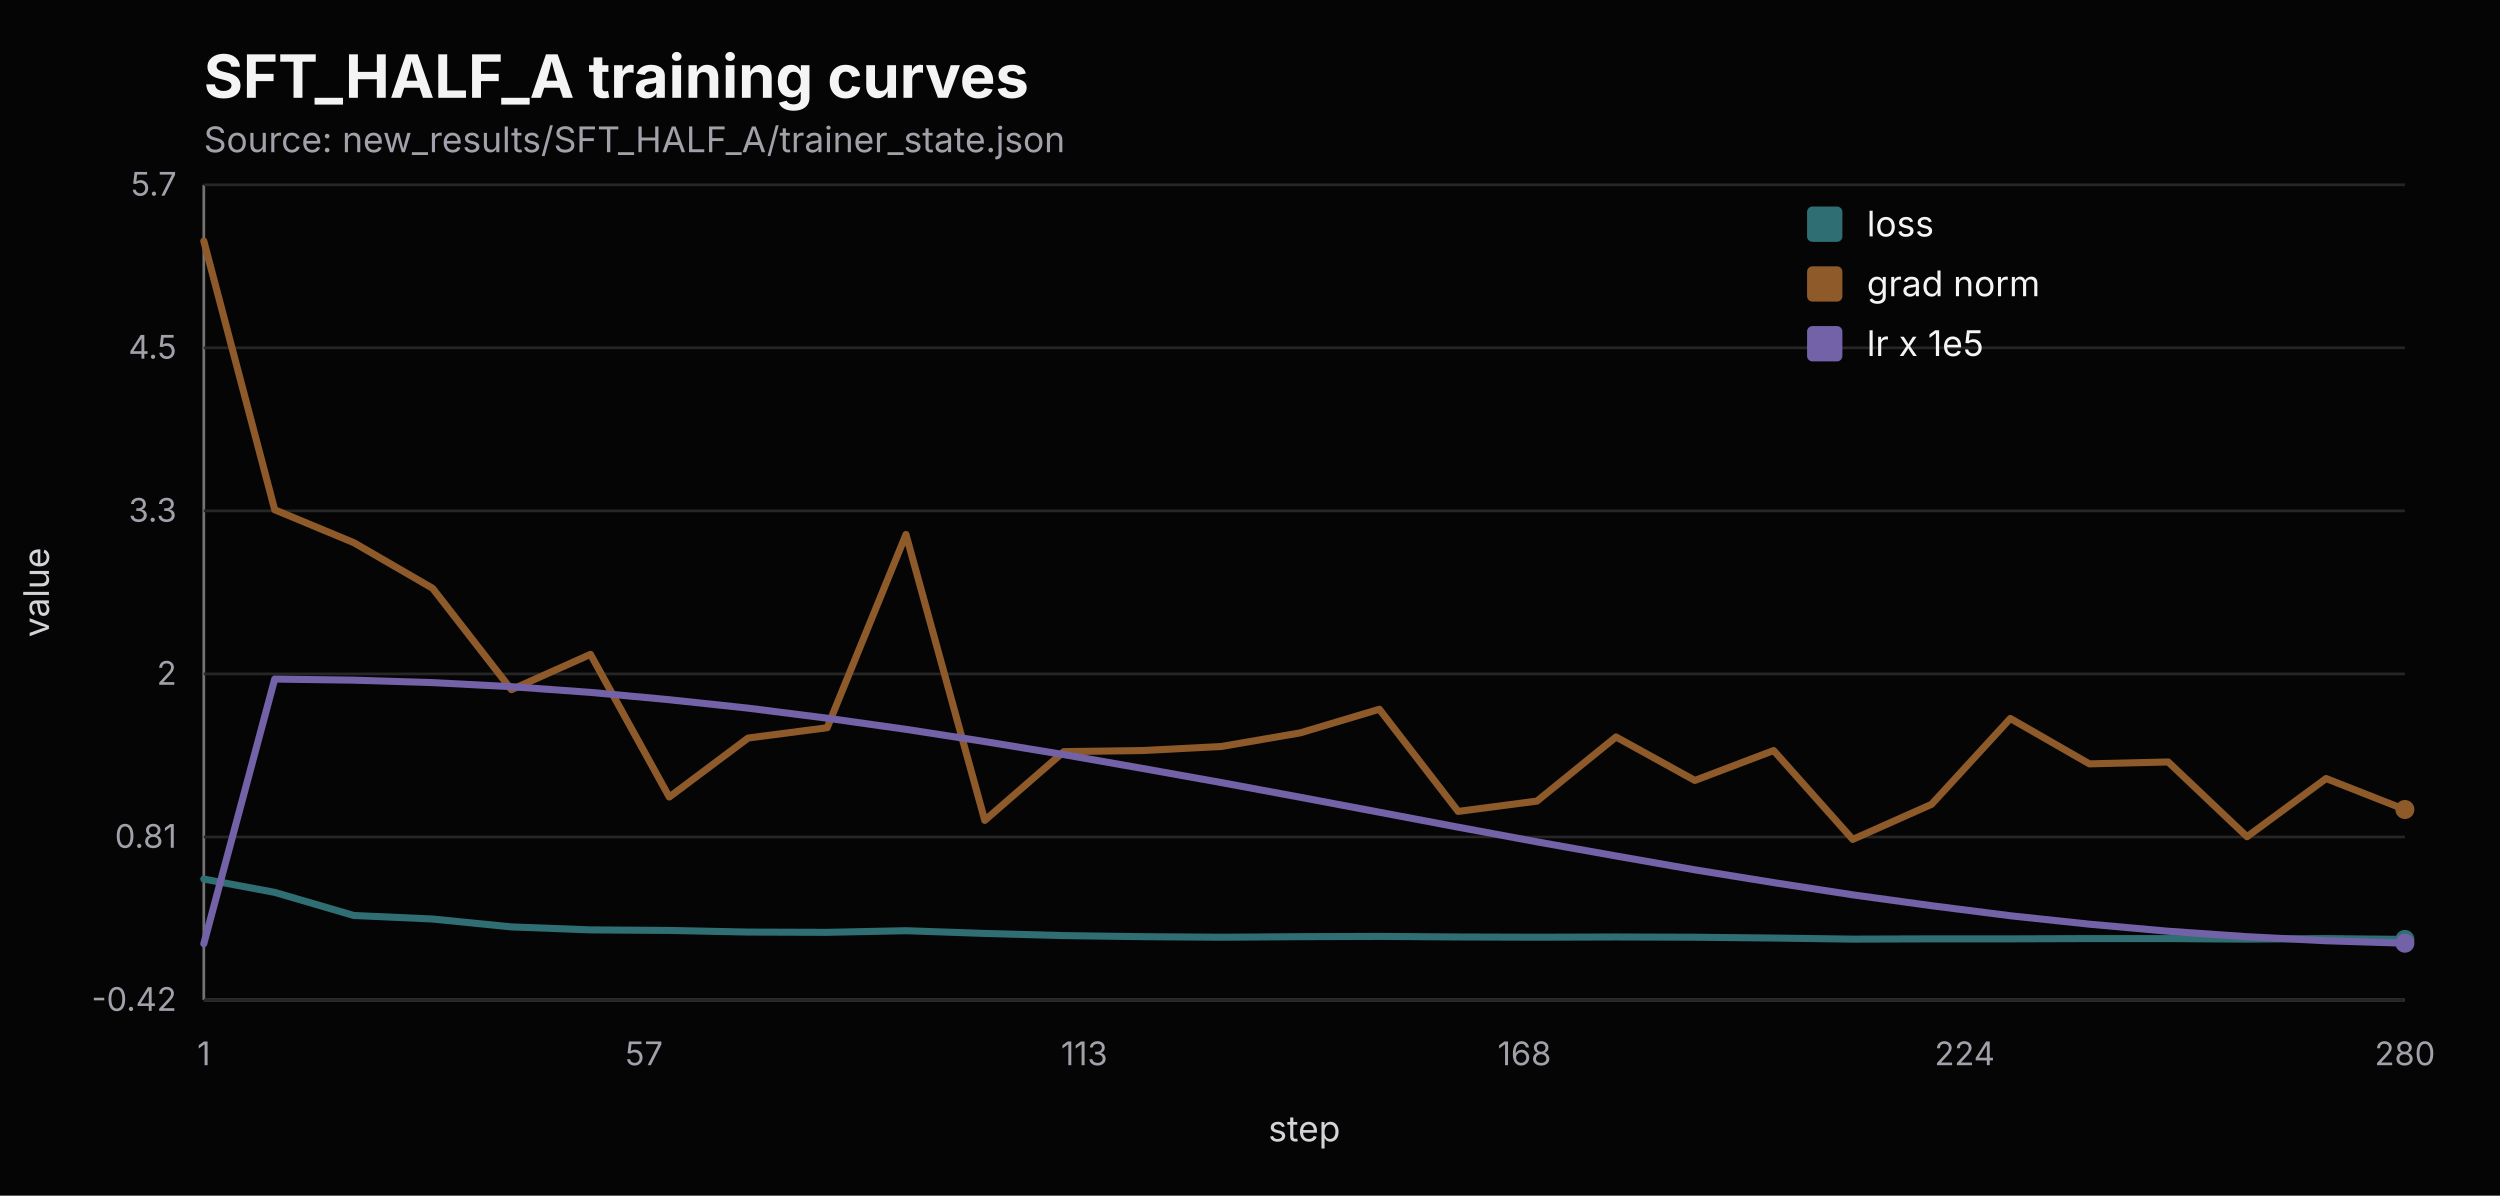
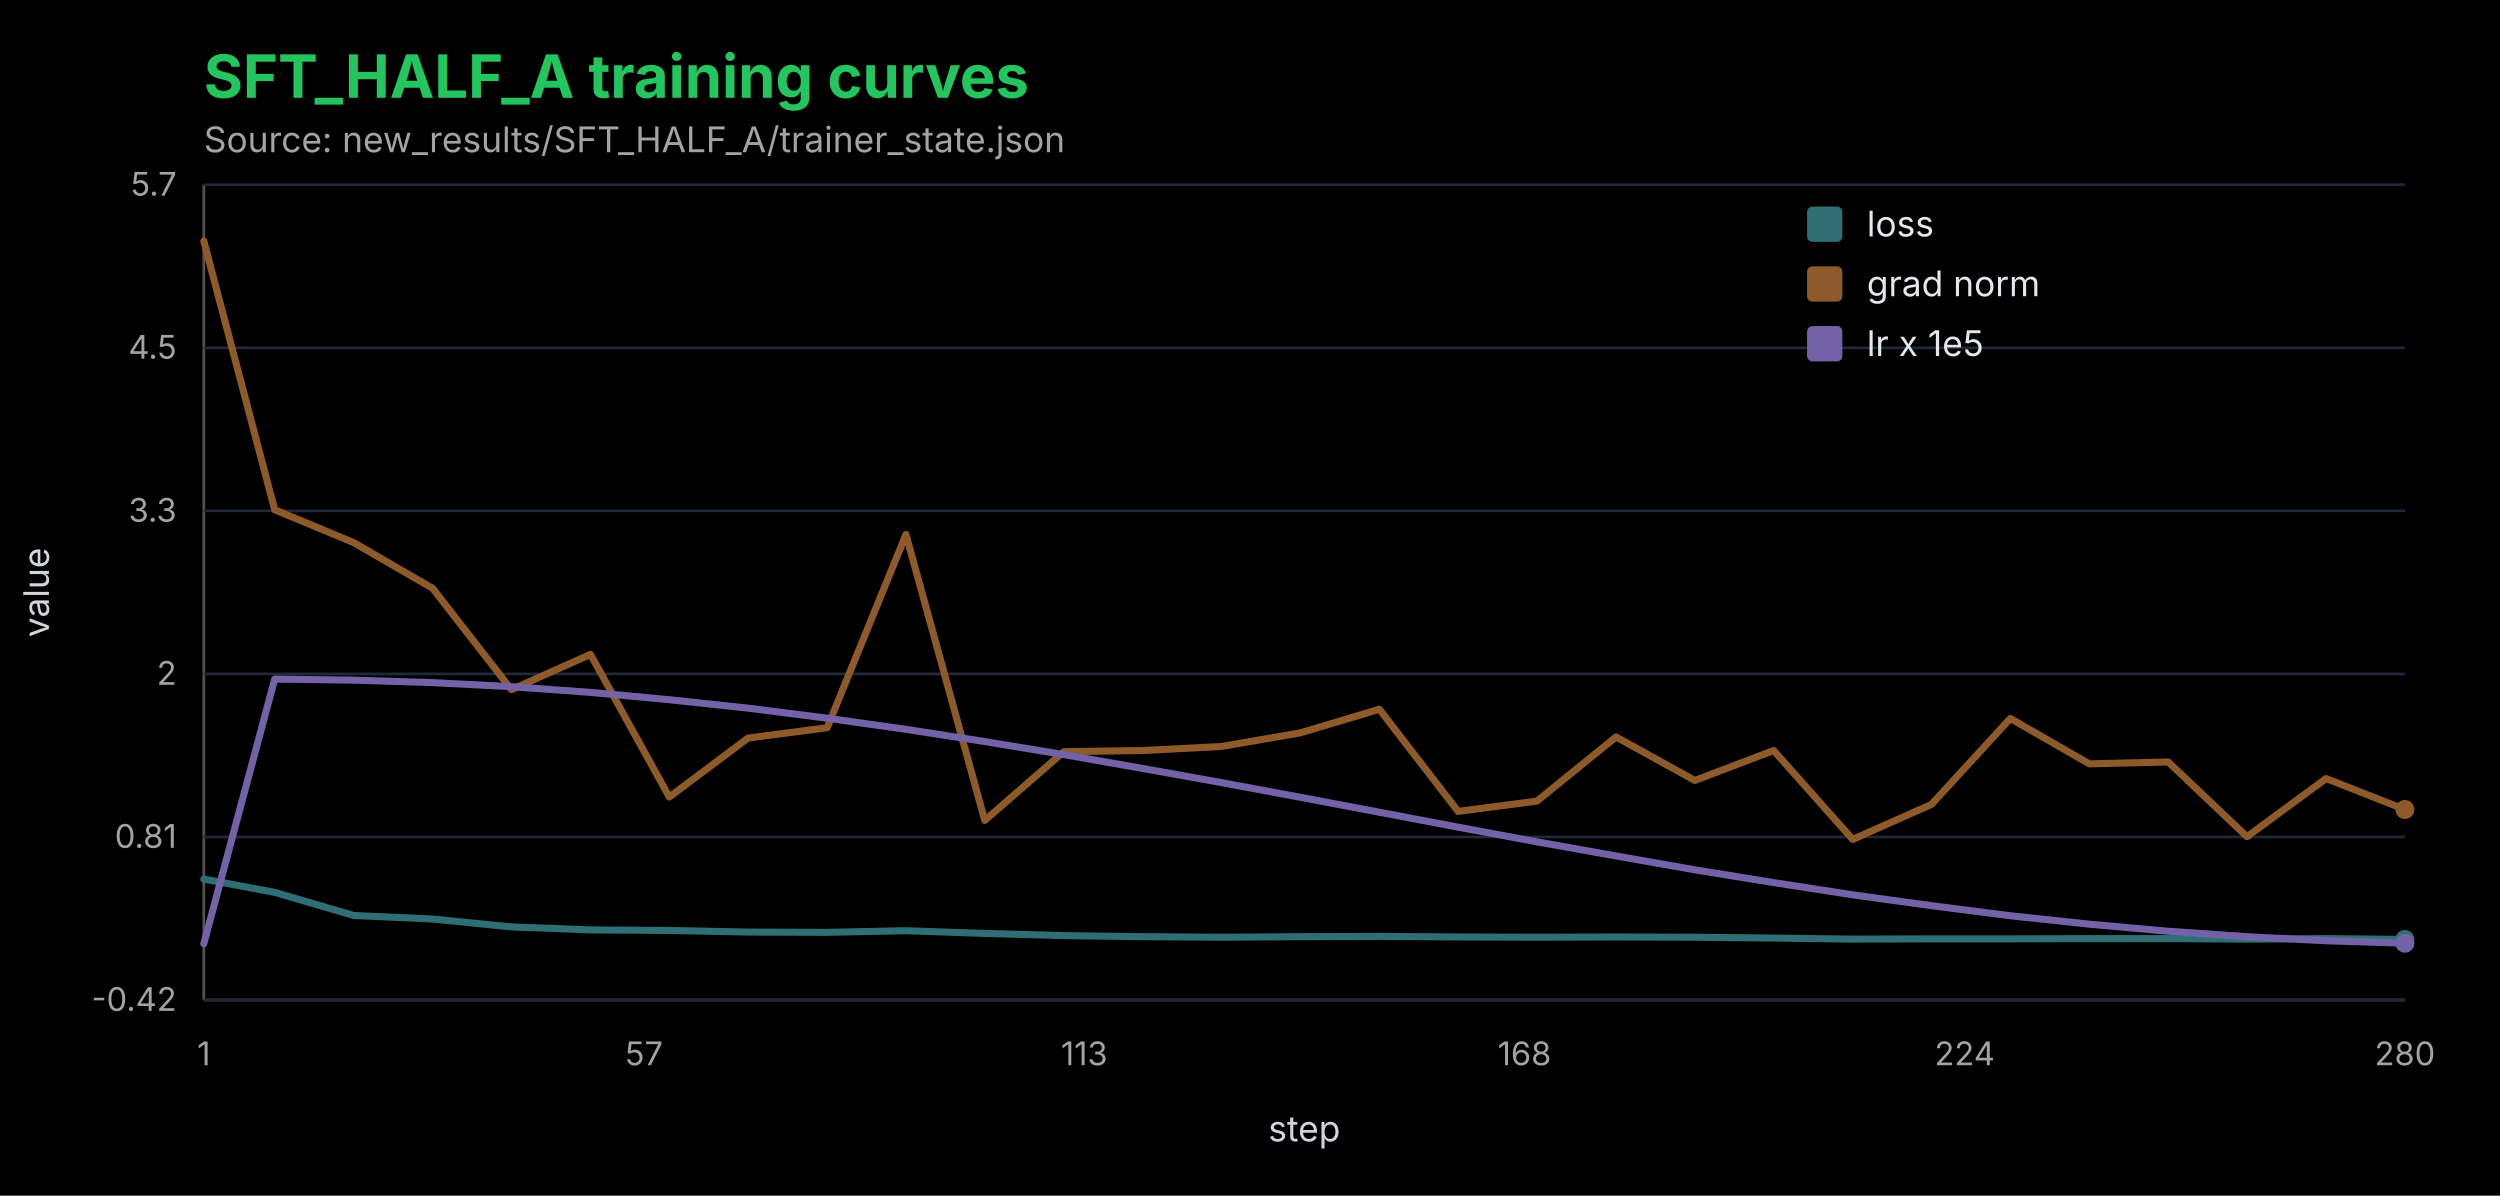
<svg xmlns="http://www.w3.org/2000/svg" width="920" height="440" viewBox="0 0 920 440">
-   <rect width="100%" height="100%" fill="#050505" />
-   <text x="75" y="36" font-family="Inter, Arial, sans-serif" font-size="22" font-weight="700" fill="#f4f4f5">SFT_HALF_A training curves</text>
-   <text x="75" y="56" font-family="Inter, Arial, sans-serif" font-size="13" fill="#a1a1aa">Source: new_results/SFT_HALF_A/trainer_state.json</text>
-   <line x1="75" y1="368" x2="885" y2="368" stroke="#737373" />
-   <line x1="75" y1="68" x2="75" y2="368" stroke="#737373" />
-   <line x1="75" y1="368.0" x2="885" y2="368.0" stroke="#262626" />
-   <text x="65" y="372.0" text-anchor="end" font-family="Inter, Arial, sans-serif" font-size="12" fill="#a1a1aa">-0.42</text>
-   <line x1="75" y1="308.0" x2="885" y2="308.0" stroke="#262626" />
-   <text x="65" y="312.0" text-anchor="end" font-family="Inter, Arial, sans-serif" font-size="12" fill="#a1a1aa">0.81</text>
-   <line x1="75" y1="248.0" x2="885" y2="248.0" stroke="#262626" />
-   <text x="65" y="252.0" text-anchor="end" font-family="Inter, Arial, sans-serif" font-size="12" fill="#a1a1aa">2</text>
-   <line x1="75" y1="188.0" x2="885" y2="188.0" stroke="#262626" />
-   <text x="65" y="192.0" text-anchor="end" font-family="Inter, Arial, sans-serif" font-size="12" fill="#a1a1aa">3.3</text>
-   <line x1="75" y1="128.0" x2="885" y2="128.0" stroke="#262626" />
-   <text x="65" y="132.0" text-anchor="end" font-family="Inter, Arial, sans-serif" font-size="12" fill="#a1a1aa">4.5</text>
-   <line x1="75" y1="68.0" x2="885" y2="68.0" stroke="#262626" />
-   <text x="65" y="72.0" text-anchor="end" font-family="Inter, Arial, sans-serif" font-size="12" fill="#a1a1aa">5.7</text>
-   <text x="75.0" y="392" text-anchor="middle" font-family="Inter, Arial, sans-serif" font-size="12" fill="#a1a1aa">1</text>
-   <text x="237.0" y="392" text-anchor="middle" font-family="Inter, Arial, sans-serif" font-size="12" fill="#a1a1aa">57</text>
-   <text x="399.0" y="392" text-anchor="middle" font-family="Inter, Arial, sans-serif" font-size="12" fill="#a1a1aa">113</text>
-   <text x="561.0" y="392" text-anchor="middle" font-family="Inter, Arial, sans-serif" font-size="12" fill="#a1a1aa">168</text>
-   <text x="723.0" y="392" text-anchor="middle" font-family="Inter, Arial, sans-serif" font-size="12" fill="#a1a1aa">224</text>
-   <text x="885.0" y="392" text-anchor="middle" font-family="Inter, Arial, sans-serif" font-size="12" fill="#a1a1aa">280</text>
-   <text x="480.0" y="420" text-anchor="middle" font-family="Inter, Arial, sans-serif" font-size="13" fill="#d4d4d8">step</text>
-   <text x="18" y="218.0" text-anchor="middle" transform="rotate(-90 18 218.0)" font-family="Inter, Arial, sans-serif" font-size="13" fill="#d4d4d8">value</text>
+   <rect width="100%" height="100%" fill="#000000" />
+   <text x="75" y="36" font-family="Inter, Arial, sans-serif" font-size="22" font-weight="700" fill="#22c55e">SFT_HALF_A training curves</text>
+   <text x="75" y="56" font-family="Inter, Arial, sans-serif" font-size="13" fill="#a3a3a3">Source: new_results/SFT_HALF_A/trainer_state.json</text>
+   <line x1="75" y1="368" x2="885" y2="368" stroke="#525252" />
+   <line x1="75" y1="68" x2="75" y2="368" stroke="#525252" />
+   <line x1="75" y1="368.0" x2="885" y2="368.0" stroke="#1f2937" />
+   <text x="65" y="372.0" text-anchor="end" font-family="Inter, Arial, sans-serif" font-size="12" fill="#a3a3a3">-0.42</text>
+   <line x1="75" y1="308.0" x2="885" y2="308.0" stroke="#1f2937" />
+   <text x="65" y="312.0" text-anchor="end" font-family="Inter, Arial, sans-serif" font-size="12" fill="#a3a3a3">0.81</text>
+   <line x1="75" y1="248.0" x2="885" y2="248.0" stroke="#1f2937" />
+   <text x="65" y="252.0" text-anchor="end" font-family="Inter, Arial, sans-serif" font-size="12" fill="#a3a3a3">2</text>
+   <line x1="75" y1="188.0" x2="885" y2="188.0" stroke="#1f2937" />
+   <text x="65" y="192.0" text-anchor="end" font-family="Inter, Arial, sans-serif" font-size="12" fill="#a3a3a3">3.3</text>
+   <line x1="75" y1="128.0" x2="885" y2="128.0" stroke="#1f2937" />
+   <text x="65" y="132.0" text-anchor="end" font-family="Inter, Arial, sans-serif" font-size="12" fill="#a3a3a3">4.5</text>
+   <line x1="75" y1="68.0" x2="885" y2="68.0" stroke="#1f2937" />
+   <text x="65" y="72.0" text-anchor="end" font-family="Inter, Arial, sans-serif" font-size="12" fill="#a3a3a3">5.7</text>
+   <text x="75.0" y="392" text-anchor="middle" font-family="Inter, Arial, sans-serif" font-size="12" fill="#a3a3a3">1</text>
+   <text x="237.0" y="392" text-anchor="middle" font-family="Inter, Arial, sans-serif" font-size="12" fill="#a3a3a3">57</text>
+   <text x="399.0" y="392" text-anchor="middle" font-family="Inter, Arial, sans-serif" font-size="12" fill="#a3a3a3">113</text>
+   <text x="561.0" y="392" text-anchor="middle" font-family="Inter, Arial, sans-serif" font-size="12" fill="#a3a3a3">168</text>
+   <text x="723.0" y="392" text-anchor="middle" font-family="Inter, Arial, sans-serif" font-size="12" fill="#a3a3a3">224</text>
+   <text x="885.0" y="392" text-anchor="middle" font-family="Inter, Arial, sans-serif" font-size="12" fill="#a3a3a3">280</text>
+   <text x="480.0" y="420" text-anchor="middle" font-family="Inter, Arial, sans-serif" font-size="13" fill="#d1d5db">step</text>
+   <text x="18" y="218.0" text-anchor="middle" transform="rotate(-90 18 218.0)" font-family="Inter, Arial, sans-serif" font-size="13" fill="#d1d5db">value</text>
  <path d="M75.0,323.5 L101.1,328.4 L130.2,336.9 L159.2,338.2 L188.2,341.1 L217.3,342.2 L246.3,342.4 L275.3,343.0 L304.4,343.1 L333.4,342.5 L362.4,343.5 L391.5,344.3 L420.5,344.7 L449.5,344.9 L478.5,344.7 L507.6,344.6 L536.6,344.8 L565.6,344.9 L594.7,344.8 L623.7,344.9 L652.7,345.2 L681.8,345.6 L710.8,345.5 L739.8,345.5 L768.9,345.4 L797.9,345.4 L826.9,345.6 L856.0,345.4 L885.0,345.7" fill="none" stroke="#2f6f73" stroke-width="2.6" stroke-linejoin="round" stroke-linecap="round" />
  <circle cx="885.0" cy="345.7" r="3.5" fill="#2f6f73" />
  <rect x="665" y="76" width="13" height="13" fill="#2f6f73" rx="2" />
-   <text x="687" y="87" font-family="Inter, Arial, sans-serif" font-size="13" fill="#f4f4f5">loss</text>
+   <text x="687" y="87" font-family="Inter, Arial, sans-serif" font-size="13" fill="#e5e7eb">loss</text>
  <path d="M75.0,88.7 L101.1,187.6 L130.2,199.7 L159.2,216.5 L188.2,253.8 L217.3,240.8 L246.3,293.3 L275.3,271.6 L304.4,267.8 L333.4,196.7 L362.4,301.9 L391.5,276.6 L420.5,276.2 L449.5,274.7 L478.5,269.7 L507.6,261.0 L536.6,298.6 L565.6,294.8 L594.7,271.2 L623.7,287.2 L652.7,276.2 L681.8,308.9 L710.8,296.0 L739.8,264.4 L768.9,281.1 L797.9,280.4 L826.9,307.9 L856.0,286.5 L885.0,297.9" fill="none" stroke="#8f5a2a" stroke-width="2.6" stroke-linejoin="round" stroke-linecap="round" />
  <circle cx="885.0" cy="297.9" r="3.5" fill="#8f5a2a" />
  <rect x="665" y="98" width="13" height="13" fill="#8f5a2a" rx="2" />
-   <text x="687" y="109" font-family="Inter, Arial, sans-serif" font-size="13" fill="#f4f4f5">grad norm</text>
+   <text x="687" y="109" font-family="Inter, Arial, sans-serif" font-size="13" fill="#e5e7eb">grad norm</text>
  <path d="M75.0,347.3 L101.1,249.9 L130.2,250.3 L159.2,251.2 L188.2,252.7 L217.3,254.8 L246.3,257.5 L275.3,260.6 L304.4,264.3 L333.4,268.4 L362.4,272.9 L391.5,277.7 L420.5,282.8 L449.5,288.0 L478.5,293.4 L507.6,298.9 L536.6,304.4 L565.6,309.8 L594.7,315.0 L623.7,320.1 L652.7,324.8 L681.8,329.3 L710.8,333.3 L739.8,337.0 L768.9,340.1 L797.9,342.7 L826.9,344.7 L856.0,346.2 L885.0,347.1" fill="none" stroke="#7462a8" stroke-width="2.6" stroke-linejoin="round" stroke-linecap="round" />
  <circle cx="885.0" cy="347.1" r="3.5" fill="#7462a8" />
  <rect x="665" y="120" width="13" height="13" fill="#7462a8" rx="2" />
-   <text x="687" y="131" font-family="Inter, Arial, sans-serif" font-size="13" fill="#f4f4f5">lr x 1e5</text>
+   <text x="687" y="131" font-family="Inter, Arial, sans-serif" font-size="13" fill="#e5e7eb">lr x 1e5</text>
</svg>
